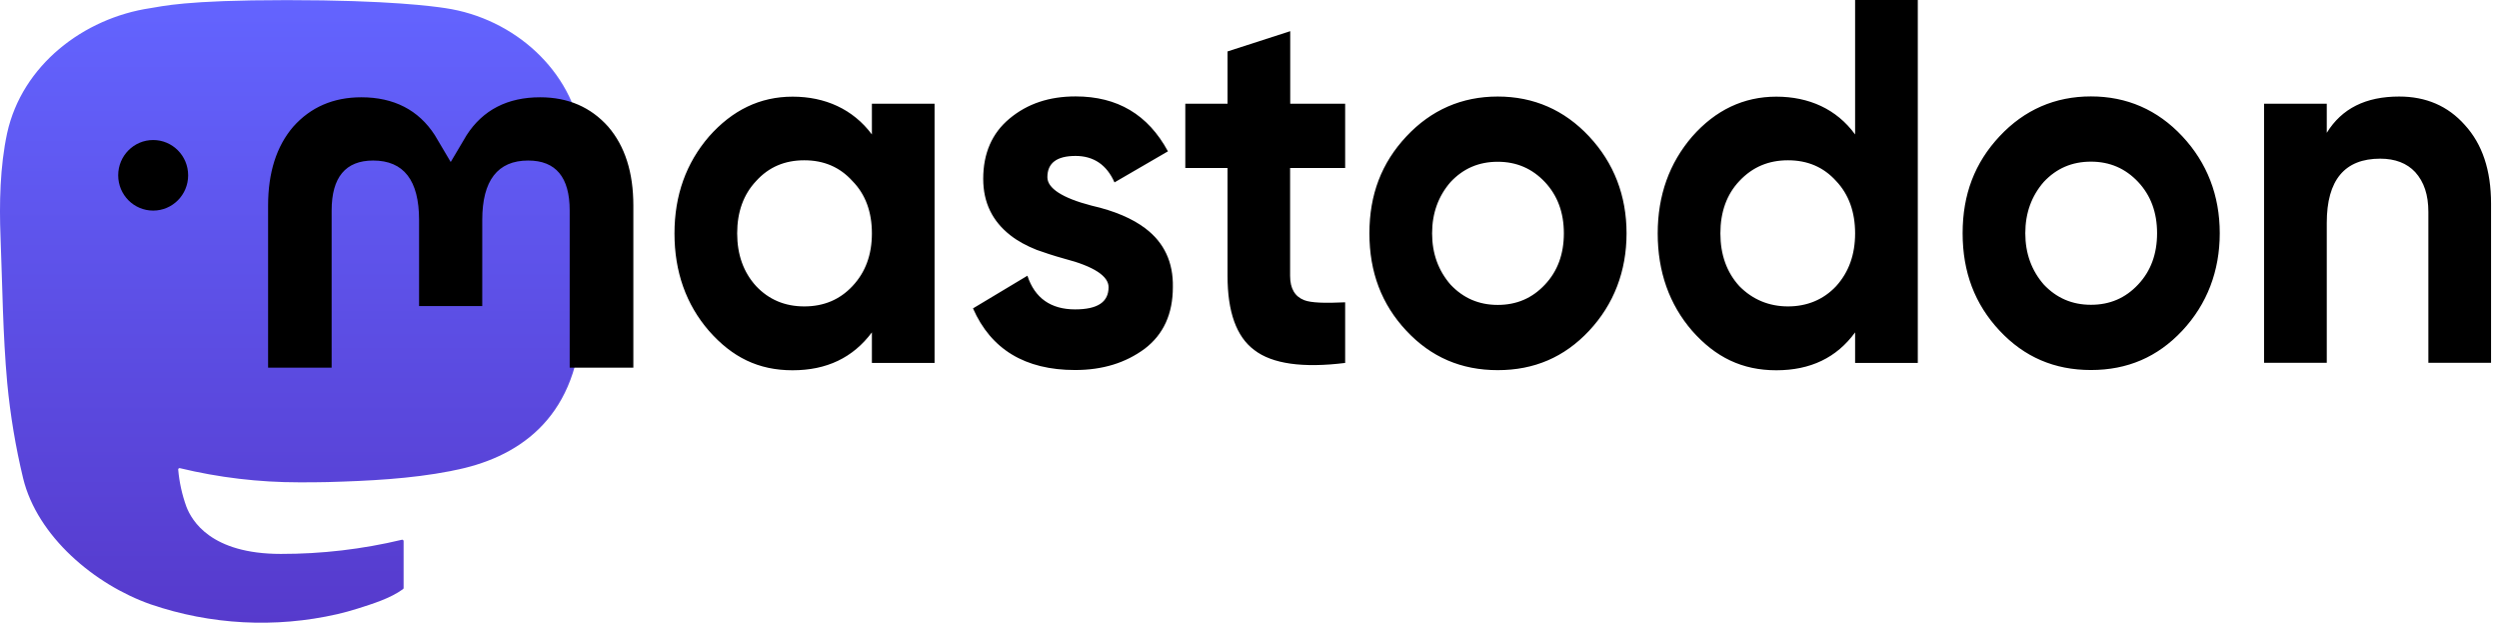
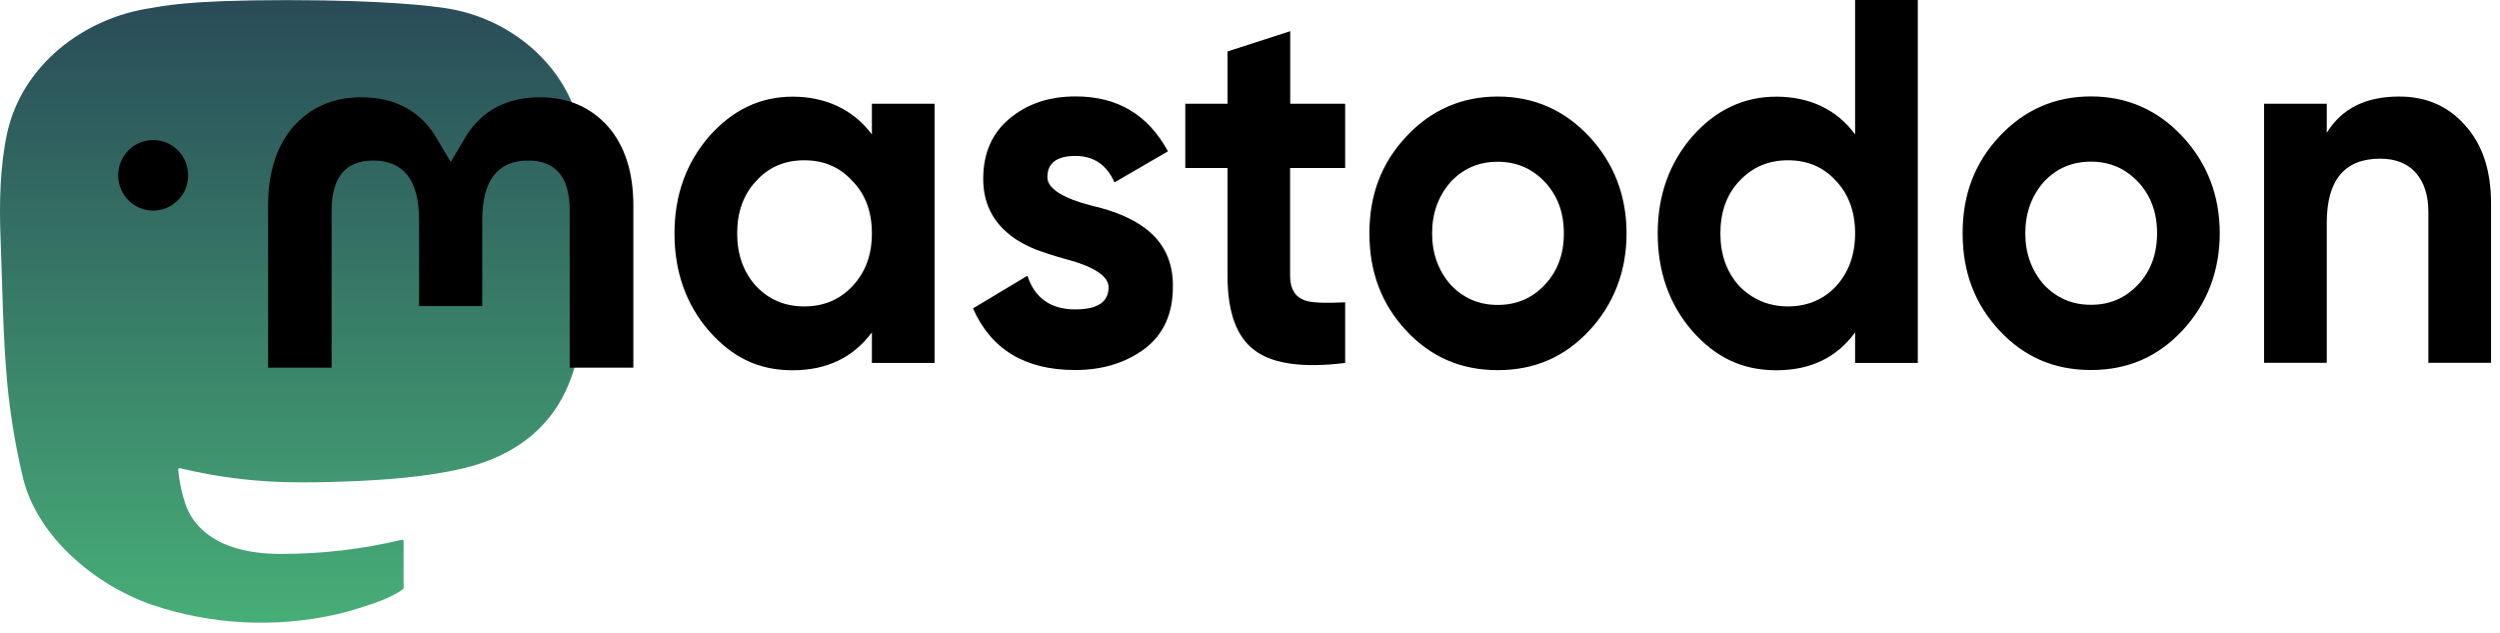
<svg xmlns="http://www.w3.org/2000/svg" xmlns:xlink="http://www.w3.org/1999/xlink" width="261" height="66" viewBox="0 0 261 66" fill="none">
  <symbol id="logo-symbol-wordmark">
    <path d="M60.754 14.403C59.814 7.419 53.727 1.916 46.512 0.849C45.294 0.669 40.682 0.013 29.997 0.013H29.918C19.23 0.013 16.937 0.669 15.72 0.849C8.705 1.886 2.299 6.832 0.745 13.898C-0.003 17.378 -0.083 21.237 0.056 24.776C0.254 29.851 0.293 34.918 0.753 39.973C1.072 43.331 1.628 46.661 2.417 49.941C3.894 55.997 9.875 61.037 15.734 63.093C22.008 65.237 28.754 65.593 35.218 64.121C35.929 63.956 36.632 63.764 37.325 63.545C38.897 63.046 40.738 62.487 42.091 61.507C42.11 61.493 42.125 61.475 42.136 61.455C42.147 61.434 42.153 61.412 42.153 61.389V56.49C42.153 56.469 42.148 56.447 42.138 56.428C42.129 56.409 42.115 56.392 42.098 56.379C42.081 56.365 42.061 56.356 42.04 56.351C42.019 56.346 41.997 56.347 41.976 56.351C37.834 57.341 33.59 57.836 29.332 57.829C22.005 57.829 20.034 54.351 19.469 52.904C19.016 51.653 18.727 50.348 18.612 49.022C18.611 49 18.615 48.977 18.624 48.957C18.633 48.937 18.647 48.919 18.664 48.904C18.682 48.89 18.702 48.88 18.724 48.876C18.745 48.871 18.768 48.871 18.79 48.877C22.862 49.859 27.037 50.355 31.227 50.354C32.234 50.354 33.239 50.354 34.246 50.328C38.46 50.209 42.901 49.994 47.047 49.184C47.15 49.164 47.253 49.146 47.342 49.119C53.881 47.864 60.104 43.923 60.736 33.943C60.76 33.55 60.819 29.828 60.819 29.42C60.822 28.035 61.265 19.591 60.754 14.403Z" fill="url(#paint0_linear_89_11)" />
    <path d="M12.344 18.303C12.344 16.267 13.978 14.619 15.997 14.619C18.016 14.619 19.65 16.267 19.65 18.303C19.65 20.34 18.016 21.987 15.997 21.987C13.978 21.987 12.344 20.34 12.344 18.303Z" fill="currentColor" />
    <path d="M66.148 21.468V38.384H59.499V21.974C59.499 18.511 58.058 16.76 55.164 16.76C51.975 16.76 50.367 18.848 50.367 22.96V31.95H43.769V22.96C43.769 18.835 42.174 16.76 38.971 16.76C36.09 16.76 34.637 18.511 34.637 21.974V38.384H28V21.468C28 18.018 28.875 15.268 30.624 13.231C32.437 11.195 34.804 10.157 37.736 10.157C41.132 10.157 43.717 11.48 45.415 14.114L47.074 16.915L48.733 14.114C50.431 11.48 53.004 10.157 56.412 10.157C59.344 10.157 61.711 11.195 63.525 13.231C65.274 15.268 66.148 18.005 66.148 21.468ZM89.03 29.874C90.406 28.409 91.062 26.579 91.062 24.361C91.062 22.143 90.406 20.301 89.03 18.9C87.705 17.434 86.033 16.734 84.001 16.734C81.969 16.734 80.296 17.434 78.972 18.9C77.647 20.301 76.991 22.143 76.991 24.361C76.991 26.579 77.647 28.422 78.972 29.874C80.296 31.275 81.969 31.989 84.001 31.989C86.033 31.989 87.705 31.288 89.03 29.874ZM91.062 10.832H97.609V37.891H91.062V34.7C89.081 37.346 86.342 38.656 82.779 38.656C79.216 38.656 76.477 37.307 74.046 34.544C71.653 31.781 70.444 28.37 70.444 24.374C70.444 20.379 71.666 17.019 74.046 14.256C76.489 11.493 79.383 10.092 82.779 10.092C86.174 10.092 89.081 11.389 91.062 14.036V10.845V10.832ZM119.654 23.868C121.583 25.334 122.548 27.384 122.496 29.978C122.496 32.741 121.532 34.907 119.551 36.412C117.57 37.878 115.178 38.63 112.284 38.63C107.049 38.63 103.499 36.464 101.621 32.196L107.306 28.785C108.065 31.107 109.737 32.3 112.284 32.3C114.625 32.3 115.782 31.548 115.782 29.978C115.782 28.837 114.265 27.812 111.165 27.008C109.995 26.683 109.03 26.359 108.271 26.087C107.204 25.659 106.29 25.166 105.532 24.569C103.654 23.103 102.689 21.157 102.689 18.667C102.689 16.02 103.602 13.906 105.429 12.388C107.306 10.819 109.596 10.066 112.335 10.066C116.709 10.066 119.898 11.96 121.982 15.8L116.4 19.043C115.59 17.201 114.213 16.28 112.335 16.28C110.355 16.28 109.39 17.032 109.39 18.498C109.39 19.64 110.908 20.664 114.008 21.468C116.4 22.013 118.278 22.818 119.641 23.855L119.654 23.868ZM140.477 17.538H134.741V28.798C134.741 30.147 135.255 30.964 136.22 31.34C136.927 31.613 138.355 31.665 140.49 31.561V37.891C136.079 38.436 132.876 37.995 130.998 36.542C129.12 35.141 128.207 32.534 128.207 28.811V17.538H123.795V10.832H128.207V5.37L134.754 3.256V10.832H140.49V17.538H140.477ZM161.352 29.719C162.677 28.318 163.333 26.528 163.333 24.361C163.333 22.195 162.677 20.418 161.352 19.004C160.027 17.603 158.407 16.889 156.426 16.889C154.445 16.889 152.825 17.59 151.5 19.004C150.227 20.47 149.571 22.247 149.571 24.361C149.571 26.476 150.227 28.253 151.5 29.719C152.825 31.12 154.445 31.833 156.426 31.833C158.407 31.833 160.027 31.133 161.352 29.719ZM146.883 34.531C144.297 31.768 143.024 28.422 143.024 24.361C143.024 20.301 144.297 17.006 146.883 14.243C149.468 11.48 152.67 10.079 156.426 10.079C160.182 10.079 163.384 11.48 165.97 14.243C168.555 17.006 169.88 20.418 169.88 24.361C169.88 28.305 168.555 31.768 165.97 34.531C163.384 37.294 160.233 38.643 156.426 38.643C152.619 38.643 149.468 37.294 146.883 34.531ZM191.771 29.874C193.095 28.409 193.751 26.579 193.751 24.361C193.751 22.143 193.095 20.301 191.771 18.9C190.446 17.434 188.774 16.734 186.742 16.734C184.709 16.734 183.037 17.434 181.661 18.9C180.336 20.301 179.68 22.143 179.68 24.361C179.68 26.579 180.336 28.422 181.661 29.874C183.037 31.275 184.761 31.989 186.742 31.989C188.722 31.989 190.446 31.288 191.771 29.874ZM193.751 0H200.298V37.891H193.751V34.7C191.822 37.346 189.082 38.656 185.52 38.656C181.957 38.656 179.179 37.307 176.735 34.544C174.343 31.781 173.134 28.37 173.134 24.374C173.134 20.379 174.356 17.019 176.735 14.256C179.166 11.493 182.111 10.092 185.52 10.092C188.928 10.092 191.822 11.389 193.751 14.036V0.013V0ZM223.308 29.706C224.633 28.305 225.289 26.515 225.289 24.348C225.289 22.182 224.633 20.405 223.308 18.991C221.983 17.59 220.363 16.877 218.382 16.877C216.401 16.877 214.78 17.577 213.456 18.991C212.182 20.457 211.526 22.234 211.526 24.348C211.526 26.463 212.182 28.24 213.456 29.706C214.78 31.107 216.401 31.82 218.382 31.82C220.363 31.82 221.983 31.12 223.308 29.706ZM208.838 34.518C206.253 31.755 204.98 28.409 204.98 24.348C204.98 20.288 206.253 16.993 208.838 14.23C211.424 11.467 214.626 10.066 218.382 10.066C222.137 10.066 225.34 11.467 227.925 14.23C230.511 16.993 231.835 20.405 231.835 24.348C231.835 28.292 230.511 31.755 227.925 34.518C225.34 37.281 222.189 38.63 218.382 38.63C214.575 38.63 211.424 37.281 208.838 34.518ZM260.17 21.261V37.878H253.623V22.13C253.623 20.34 253.173 18.991 252.247 17.966C251.385 17.045 250.164 16.565 248.594 16.565C244.89 16.565 243.012 18.783 243.012 23.272V37.878H236.466V10.832H243.012V13.867C244.581 11.325 247.077 10.079 250.575 10.079C253.366 10.079 255.656 11.052 257.431 13.05C259.257 15.047 260.17 17.759 260.17 21.274" fill="currentColor" />
    <defs>
      <linearGradient id="paint0_linear_89_11" x1="30.5" y1="0.013" x2="30.5" y2="65.013" gradientUnits="userSpaceOnUse">
-         <stop stop-color="#6364FF" />
-         <stop offset="1" stop-color="#563ACC" />
+         <stop stop-color="#294b58" />
+         <stop offset="1" stop-color="#47ae77" />
      </linearGradient>
    </defs>
  </symbol>
  <use xlink:href="#logo-symbol-wordmark" />
</svg>
